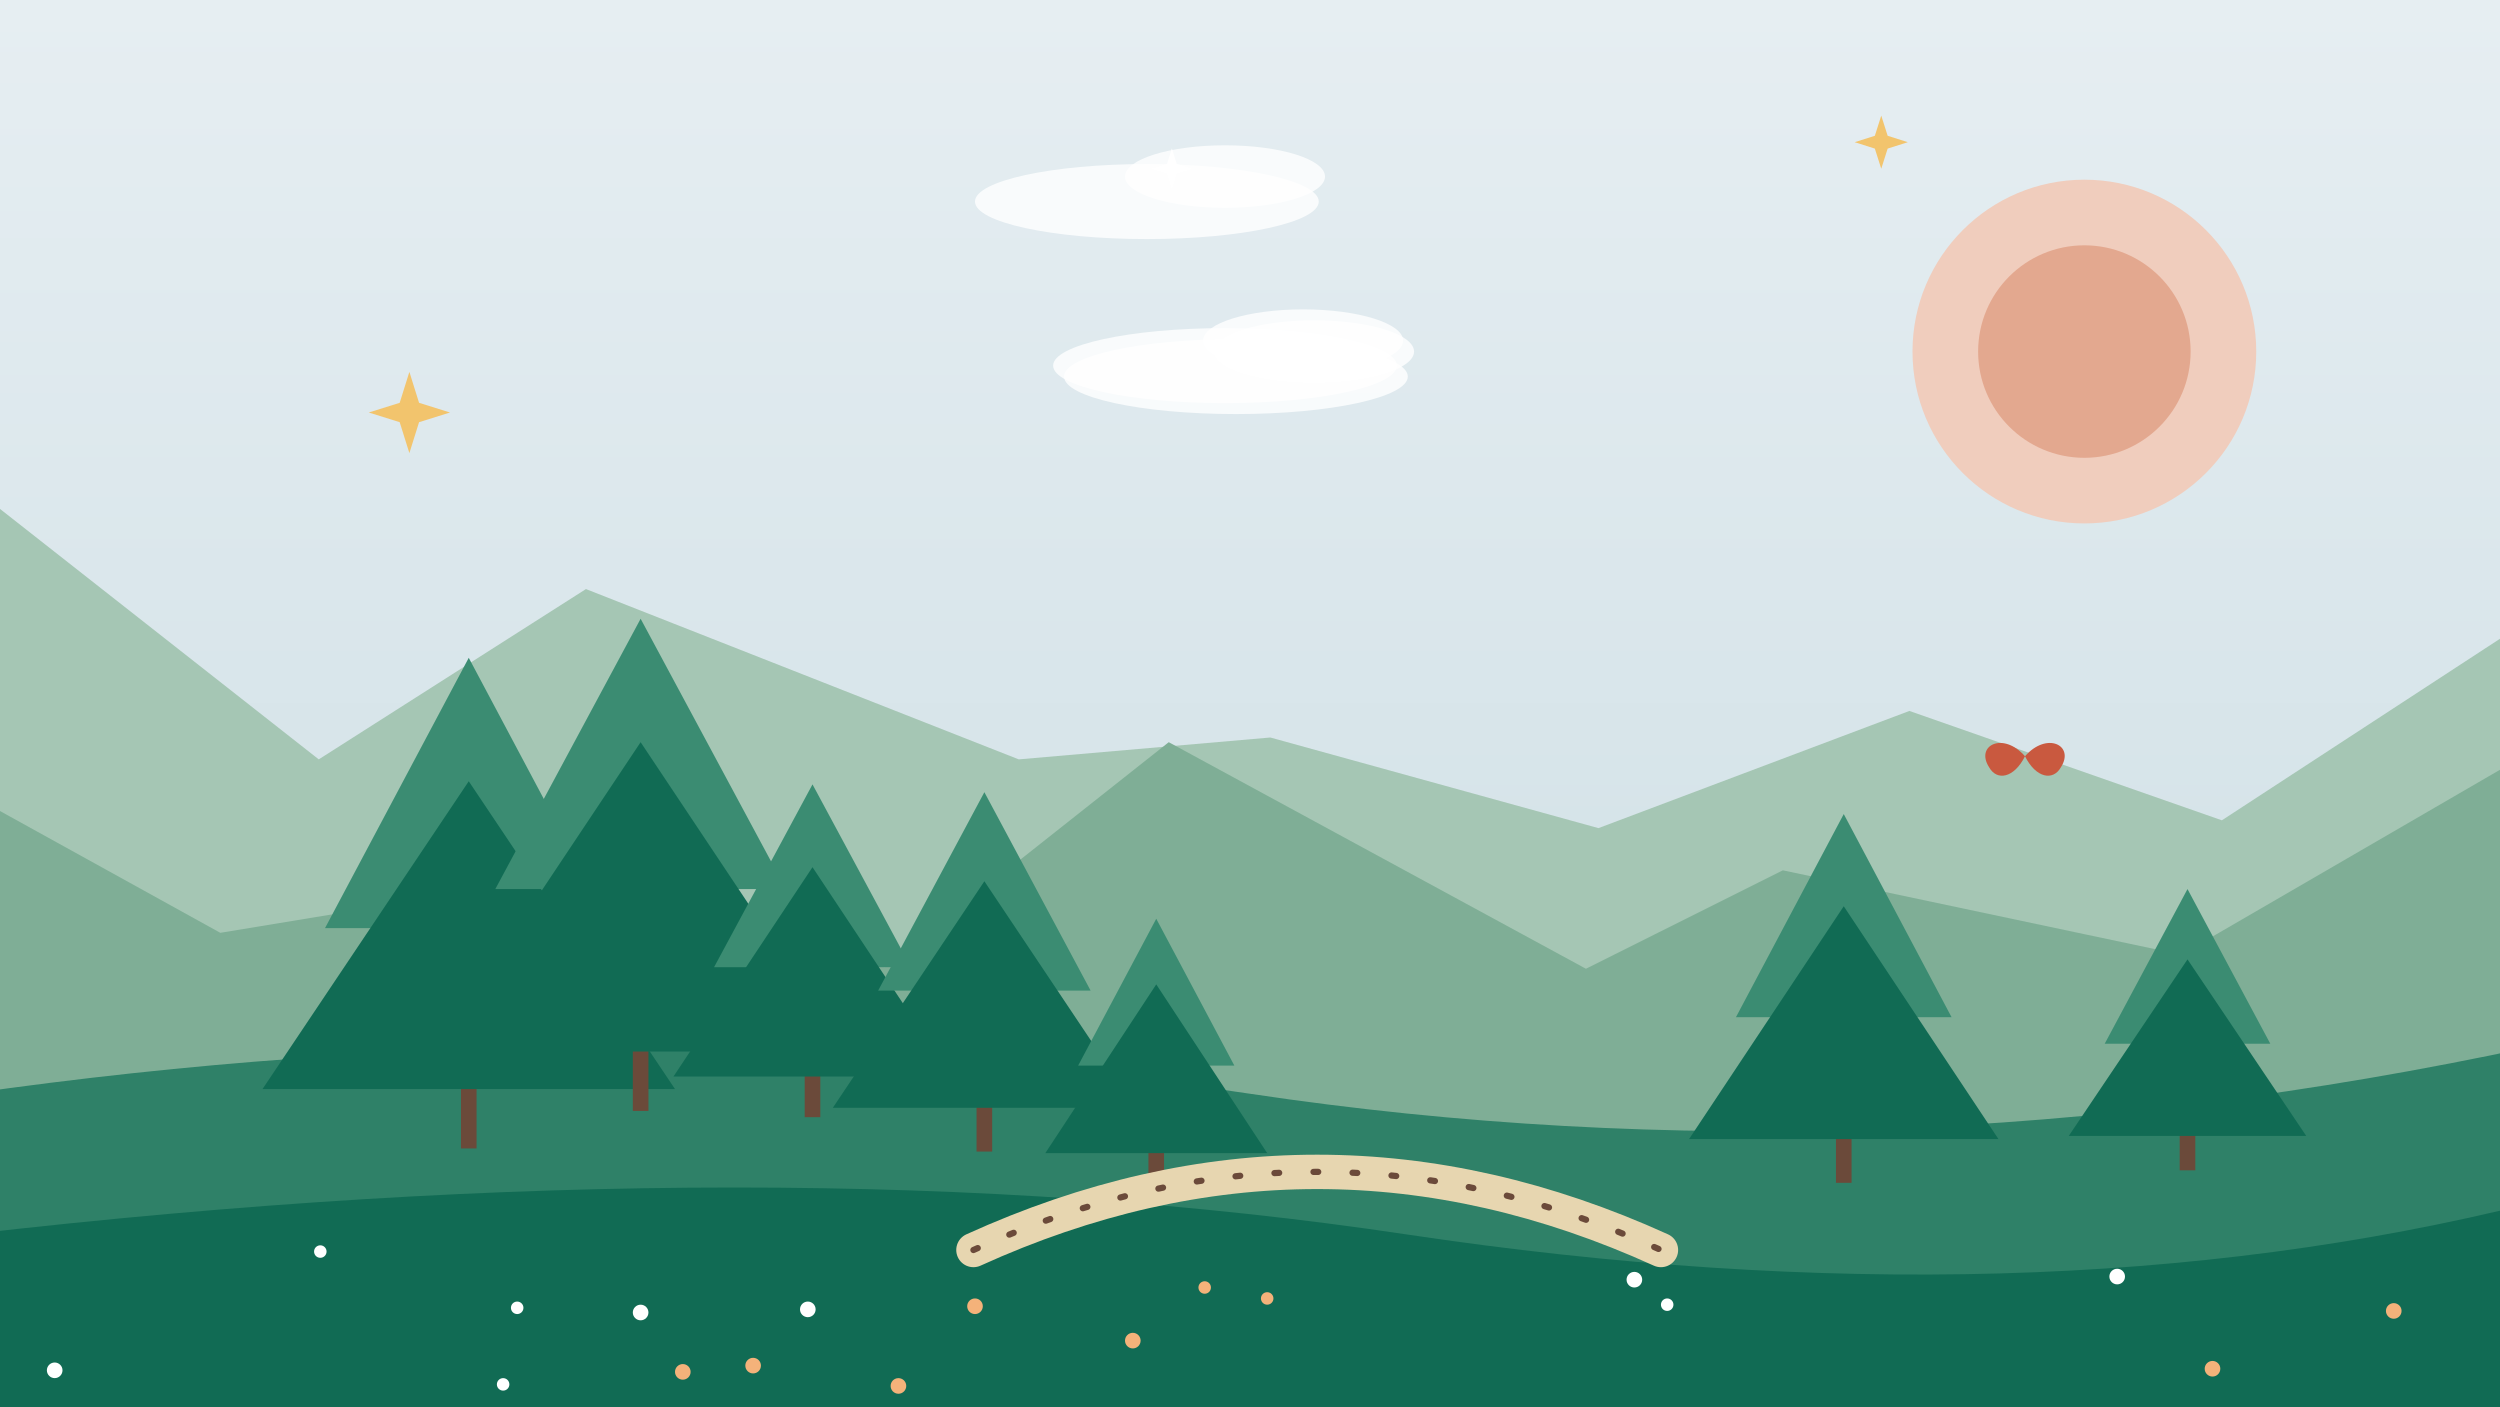
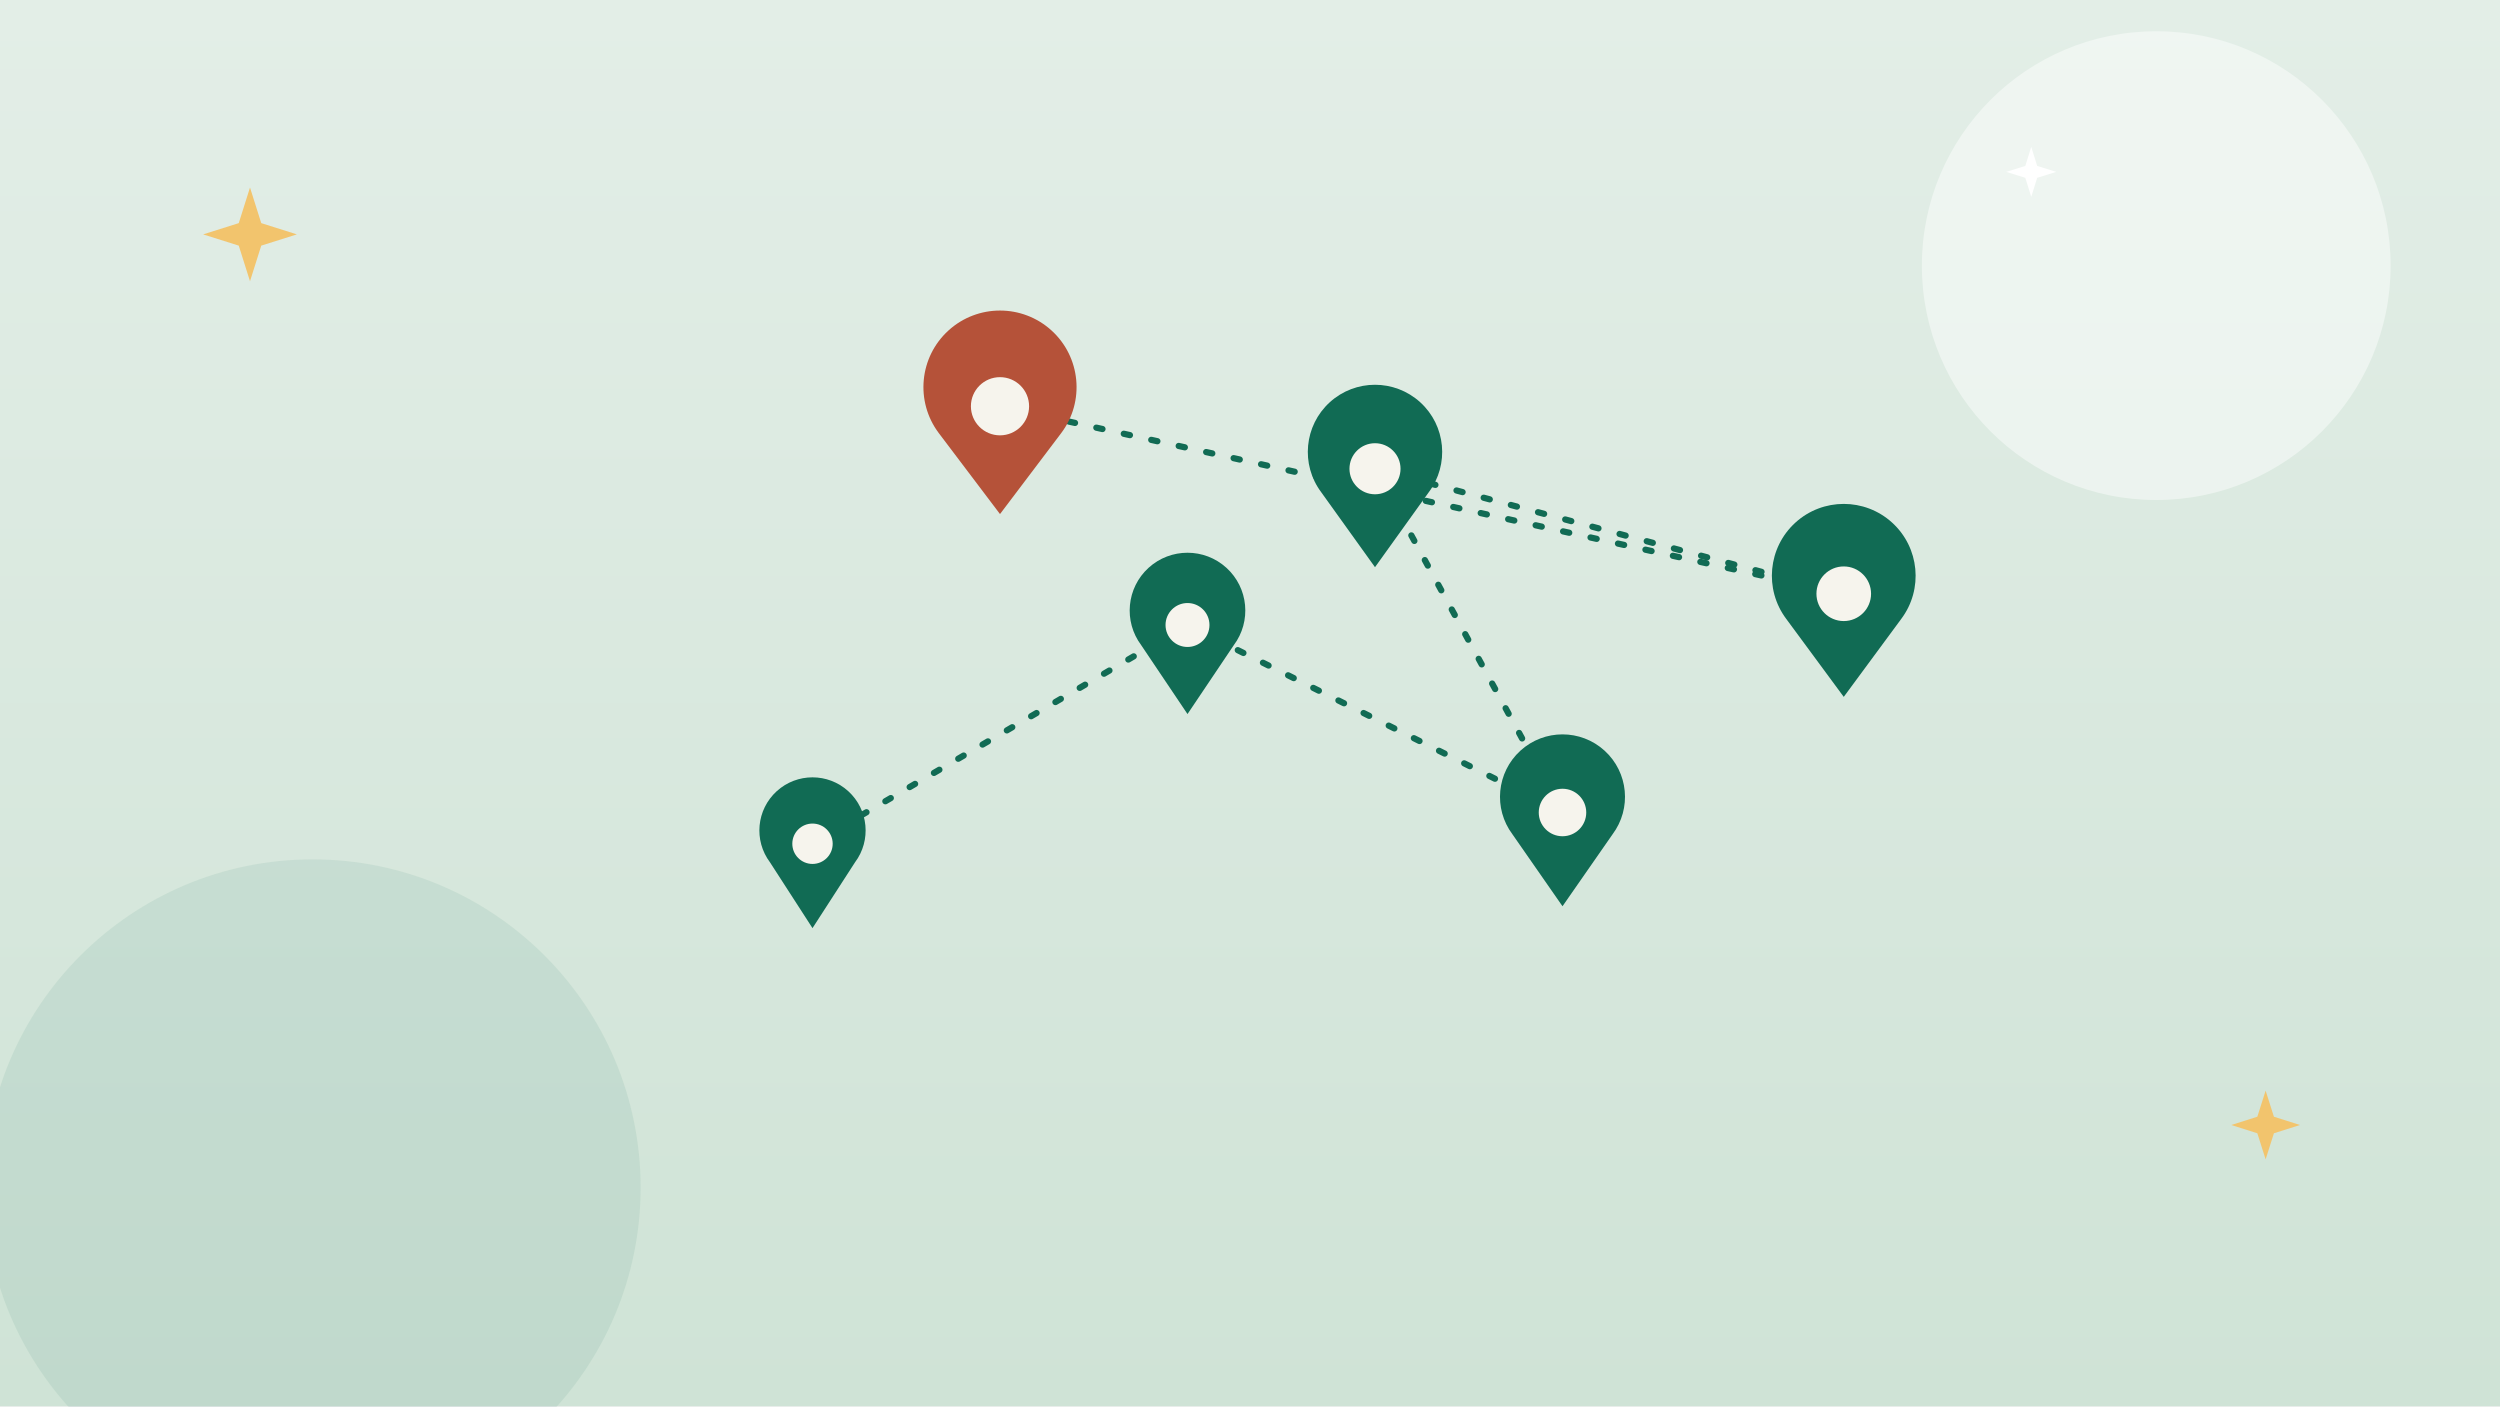
<svg xmlns="http://www.w3.org/2000/svg" viewBox="0 0 1600 900" role="img" aria-label="">
  <defs>
    <linearGradient id="g" x1="0" y1="0" x2="0" y2="1">
-       <stop offset="0" stop-color="#e6eef2" />
-       <stop offset="1" stop-color="#cbdde3" />
+       <stop offset="0" stop-color="#e3eee7" />
+       <stop offset="1" stop-color="#cfe3d6" />
    </linearGradient>
  </defs>
  <rect width="1600" height="900" fill="url(#g)" />
-   <circle cx="1334" cy="225" r="110" fill="#f0cdbd" />
-   <circle cx="1334" cy="225" r="68" fill="#e3a88f" />
-   <ellipse cx="734" cy="129" rx="110" ry="24" fill="#fff" opacity=".8" />
-   <ellipse cx="784" cy="113" rx="64" ry="20" fill="#fff" opacity=".8" />
-   <ellipse cx="784" cy="234" rx="110" ry="24" fill="#fff" opacity=".8" />
-   <ellipse cx="834" cy="218" rx="64" ry="20" fill="#fff" opacity=".8" />
-   <ellipse cx="791" cy="241" rx="110" ry="24" fill="#fff" opacity=".8" />
-   <ellipse cx="841" cy="225" rx="64" ry="20" fill="#fff" opacity=".8" />
-   <polygon points="-20 710 -20 310 204 486 375 377 652 486 813 472 1023 530 1222 455 1422 525 1615 399 1911 534 1620 710" fill="#a5c6b4" />
-   <polygon points="-20 790 -20 508 141 597 335 565 566 619 748 475 1015 620 1141 557 1396 611 1608 488 1828 598 1620 790" fill="#7fae96" />
-   <path d="M-20 700 Q400 640 800 700 T1620 670 L1620 920 L-20 920Z" fill="#2f8168" />
-   <rect x="295" y="666" width="10" height="69" fill="#6b4a3a" />
-   <path d="M300 421 L392 594 L208 594Z" fill="#3b8c72" />
-   <path d="M300 500 L432 697 L168 697Z" fill="#116b54" />
-   <rect x="405" y="642" width="10" height="69" fill="#6b4a3a" />
-   <path d="M410 396 L503 569 L317 569Z" fill="#3b8c72" />
-   <path d="M410 475 L542 673 L278 673Z" fill="#116b54" />
-   <rect x="515" y="668" width="10" height="47" fill="#6b4a3a" />
-   <path d="M520 502 L583 619 L457 619Z" fill="#3b8c72" />
-   <path d="M520 555 L609 689 L431 689Z" fill="#116b54" />
-   <rect x="625" y="686" width="10" height="51" fill="#6b4a3a" />
-   <path d="M630 507 L698 634 L562 634Z" fill="#3b8c72" />
-   <path d="M630 564 L727 709 L533 709Z" fill="#116b54" />
-   <rect x="735" y="721" width="10" height="37" fill="#6b4a3a" />
-   <path d="M740 588 L790 682 L690 682Z" fill="#3b8c72" />
-   <path d="M740 630 L811 738 L669 738Z" fill="#116b54" />
-   <rect x="1175" y="705" width="10" height="52" fill="#6b4a3a" />
-   <path d="M1180 521 L1249 651 L1111 651Z" fill="#3b8c72" />
-   <path d="M1180 580 L1279 729 L1081 729Z" fill="#116b54" />
-   <rect x="1395" y="709" width="10" height="40" fill="#6b4a3a" />
-   <path d="M1400 569 L1453 668 L1347 668Z" fill="#3b8c72" />
-   <path d="M1400 614 L1476 727 L1324 727Z" fill="#116b54" />
-   <path d="M-20 790 Q500 730 900 790 T1620 770 L1620 920 L-20 920Z" fill="#116b54" />
-   <path d="M623 800 Q843 700 1063 800" fill="none" stroke="#e7d6b0" stroke-width="22" stroke-linecap="round" />
-   <path d="M623 800 Q843 700 1063 800" fill="none" stroke="#6b4a3a" stroke-width="4" stroke-dasharray="3 22" stroke-linecap="round" />
-   <circle cx="35" cy="877" r="5" fill="#fff" />
-   <circle cx="410" cy="840" r="5" fill="#fff" />
-   <circle cx="331" cy="837" r="4" fill="#fff" />
-   <circle cx="624" cy="836" r="5" fill="#f4b27a" />
-   <circle cx="322" cy="886" r="4" fill="#fff" />
-   <circle cx="437" cy="878" r="5" fill="#f4b27a" />
-   <circle cx="1067" cy="835" r="4" fill="#fff" />
-   <circle cx="575" cy="887" r="5" fill="#f4b27a" />
-   <circle cx="771" cy="824" r="4" fill="#f4b27a" />
-   <circle cx="811" cy="831" r="4" fill="#f4b27a" />
-   <circle cx="1046" cy="819" r="5" fill="#fff" />
-   <circle cx="517" cy="838" r="5" fill="#fff" />
-   <circle cx="205" cy="801" r="4" fill="#fff" />
-   <circle cx="1532" cy="839" r="5" fill="#f4b27a" />
-   <circle cx="482" cy="874" r="5" fill="#f4b27a" />
-   <circle cx="1416" cy="876" r="5" fill="#f4b27a" />
-   <circle cx="725" cy="858" r="5" fill="#f4b27a" />
-   <circle cx="1355" cy="817" r="5" fill="#fff" />
-   <path transform="translate(262 264)" d="M0-26l6.2 19.8L26 0l-19.8 6.2L0 26l-6.2-19.8L-26 0l19.8-6.2z" fill="#f2c46d" />
-   <path transform="translate(1204 91)" d="M0-17l4.1 12.9L17 0l-12.9 4.1L0 17l-4.1-12.9L-17 0l12.9-4.1z" fill="#f2c46d" />
-   <path transform="translate(750 108)" d="M0-13l3.1 9.9L13 0l-9.9 3.1L0 13l-3.1-9.9L-13 0l9.9-3.1z" fill="#fff" />
-   <g transform="translate(1296 484)">
-     <path d="M0 0c-14-16-32-7-23 7 5 9 16 7 23-7zM0 0c14-16 32-7 23 7-5 9-16 7-23-7z" fill="#c9593f" />
+   <circle cx="1380" cy="170" r="150" fill="#fff" opacity=".45" />
+   <circle cx="200" cy="760" r="210" fill="#116b54" opacity=".08" />
+   <g>
+     <line x1="520" y1="540" x2="760" y2="400" stroke="#116b54" stroke-width="4" stroke-linecap="round" stroke-dasharray="4 14" />
+     <line x1="760" y1="400" x2="1000" y2="520" stroke="#116b54" stroke-width="4" stroke-linecap="round" stroke-dasharray="4 14" />
+     <line x1="1000" y1="520" x2="880" y2="300" stroke="#116b54" stroke-width="4" stroke-linecap="round" stroke-dasharray="4 14" />
+     <line x1="880" y1="300" x2="1180" y2="380" stroke="#116b54" stroke-width="4" stroke-linecap="round" stroke-dasharray="4 14" />
+     <line x1="1180" y1="380" x2="640" y2="260" stroke="#116b54" stroke-width="4" stroke-linecap="round" stroke-dasharray="4 14" />
+     <path d="M520 594 L492.8 551.9 A34 34 0 1 1 547.2 551.9Z" fill="#116b54" />
+     <circle cx="520" cy="540" r="12.92" fill="#f6f4ed" />
+     <path d="M760 457 L730.4 412.95 A37 37 0 1 1 789.6 412.95Z" fill="#116b54" />
+     <circle cx="760" cy="400" r="14.06" fill="#f6f4ed" />
+     <path d="M1000 580 L968.0 534.0 A40 40 0 1 1 1032.0 534.0Z" fill="#116b54" />
+     <circle cx="1000" cy="520" r="15.2" fill="#f6f4ed" />
+     <path d="M880 363 L845.6 315.05 A43 43 0 1 1 914.4 315.05Z" fill="#116b54" />
+     <circle cx="880" cy="300" r="16.34" fill="#f6f4ed" />
+     <path d="M1180 446 L1143.2 396.1 A46 46 0 1 1 1216.8 396.1Z" fill="#116b54" />
+     <circle cx="1180" cy="380" r="17.48" fill="#f6f4ed" />
+     <path d="M640 329 L600.8 277.15 A49 49 0 1 1 679.2 277.15Z" fill="#b55239" />
+     <circle cx="640" cy="260" r="18.62" fill="#f6f4ed" />
  </g>
+   <path transform="translate(160 150)" d="M0-30l7.2 22.8L30 0l-22.8 7.2L0 30l-7.2-22.8L-30 0l22.8-7.2z" fill="#f2c46d" />
+   <path transform="translate(1450 720)" d="M0-22l5.3 16.7L22 0l-16.7 5.3L0 22l-5.3-16.7L-22 0l16.7-5.3z" fill="#f2c46d" />
+   <path transform="translate(1300 110)" d="M0-16l3.8 12.2L16 0l-12.2 3.8L0 16l-3.8-12.2L-16 0l12.2-3.8z" fill="#fff" />
</svg>
